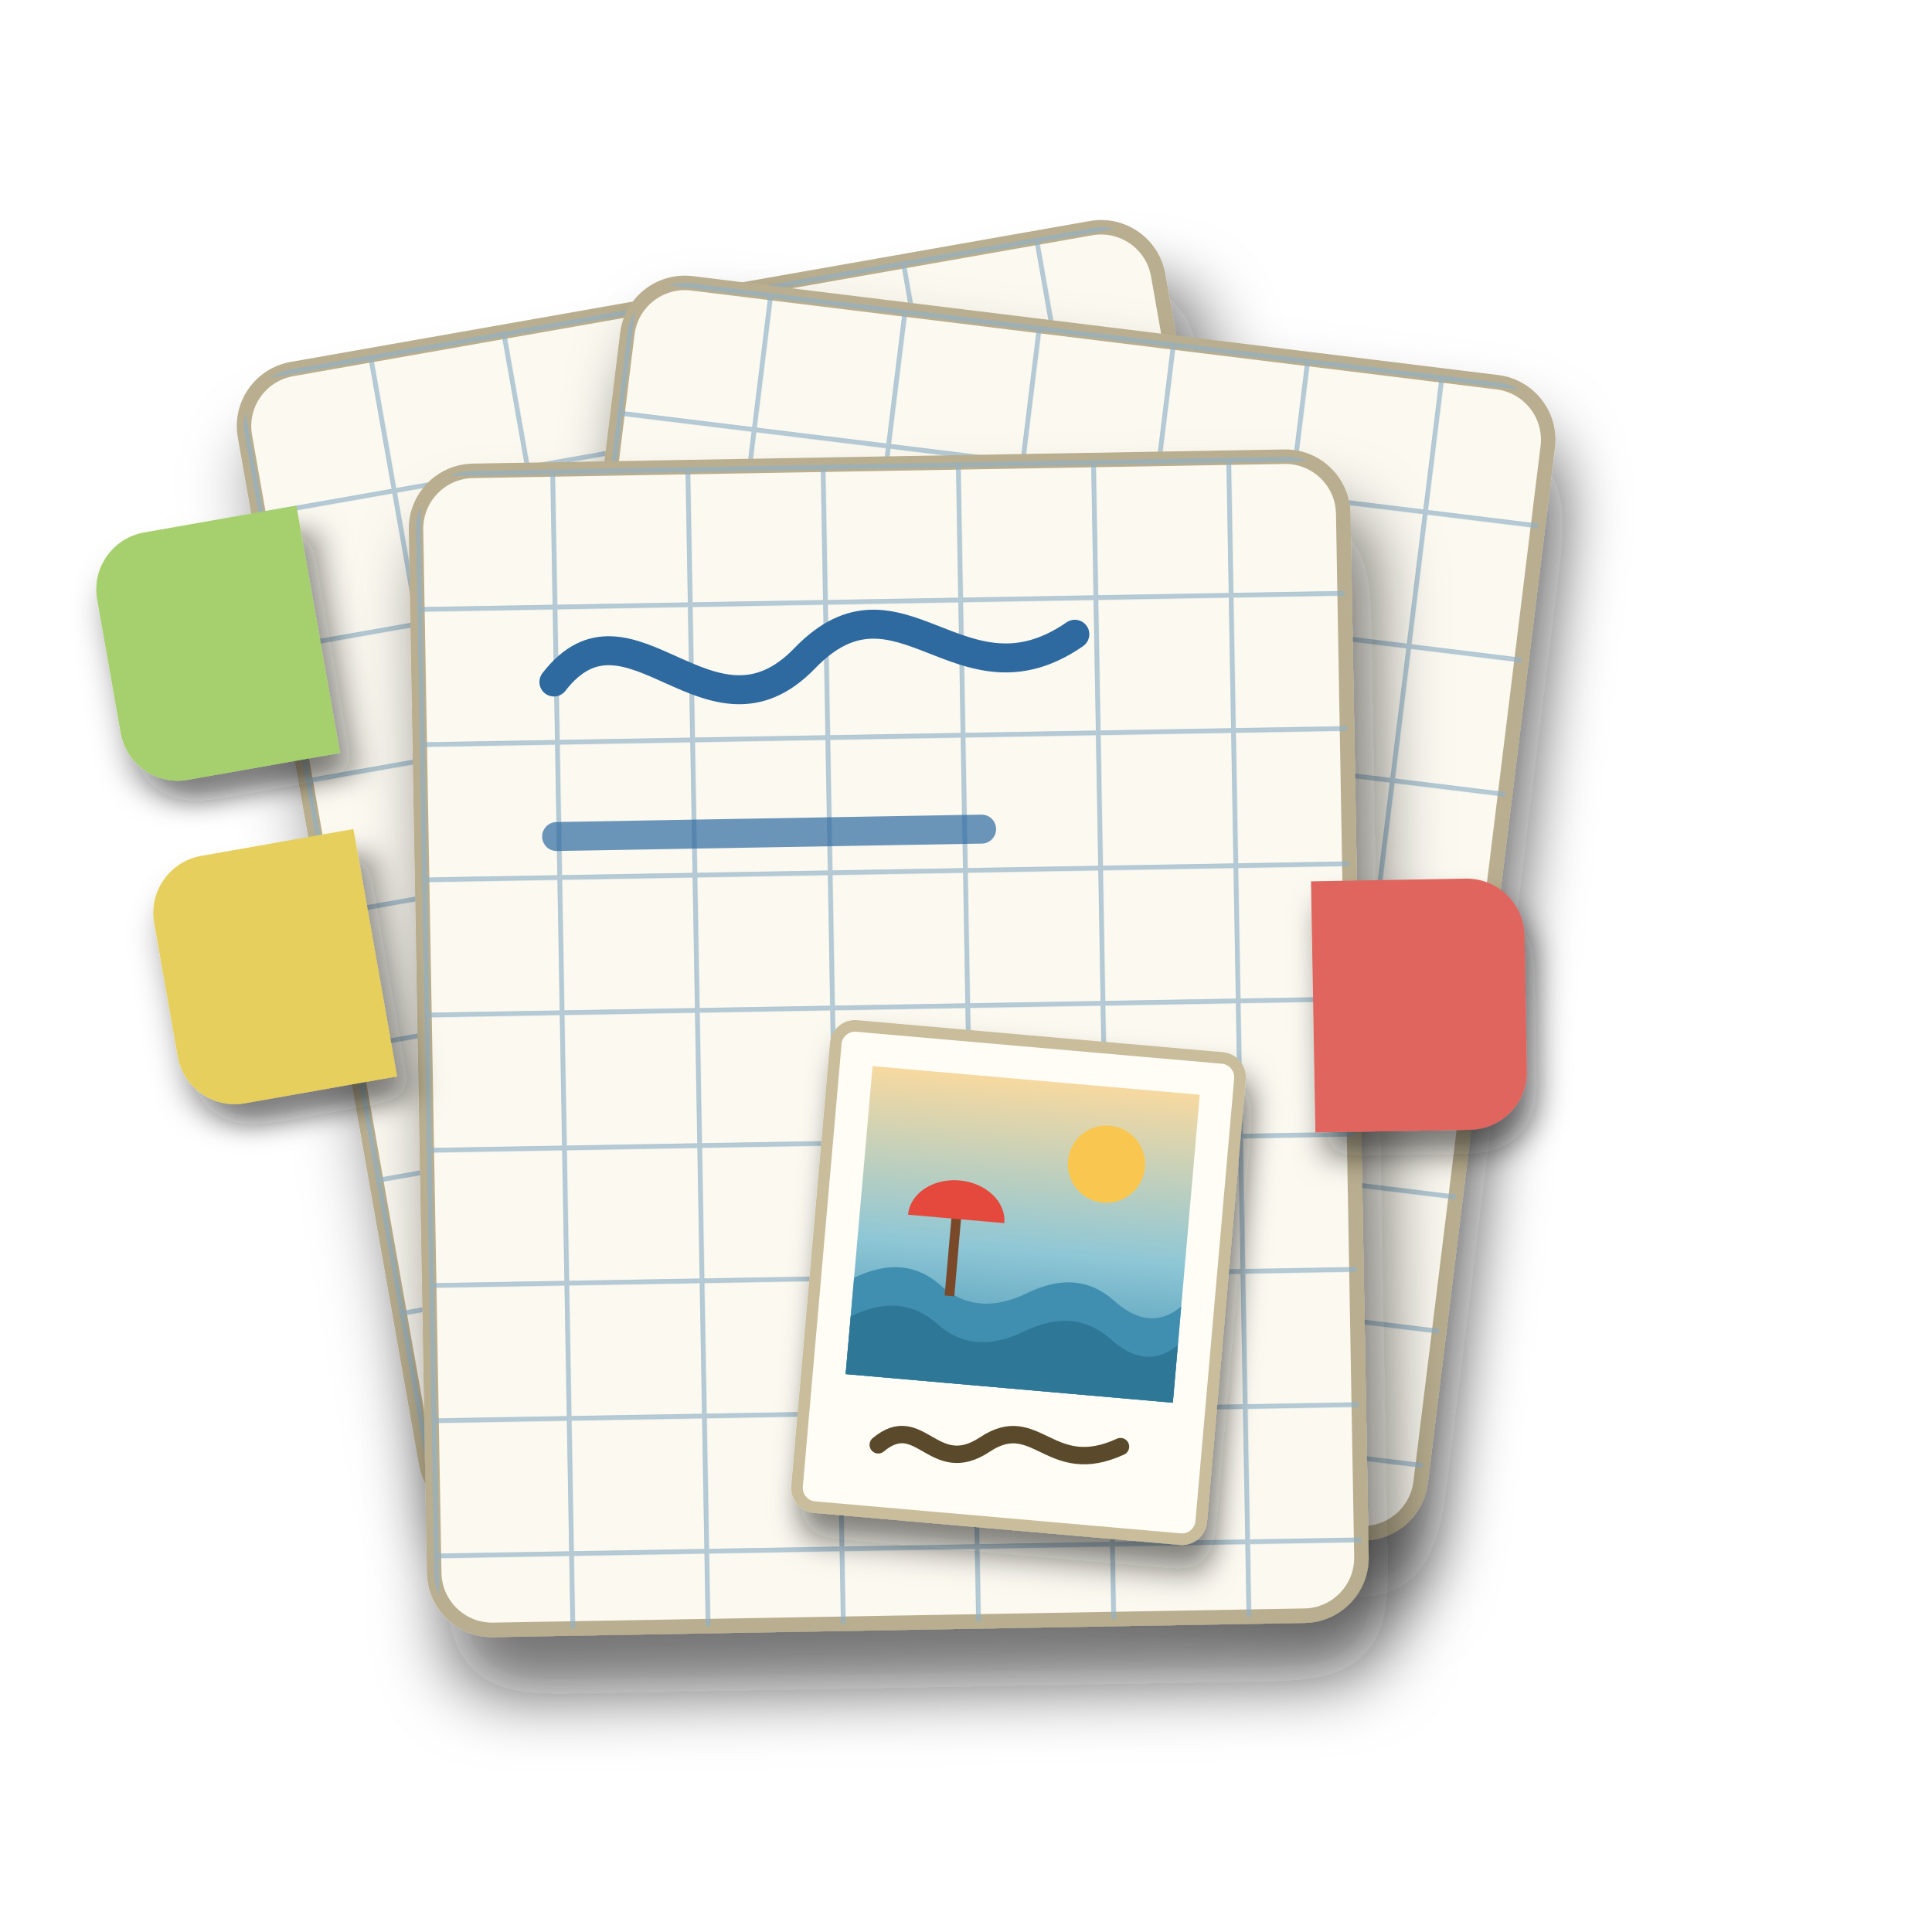
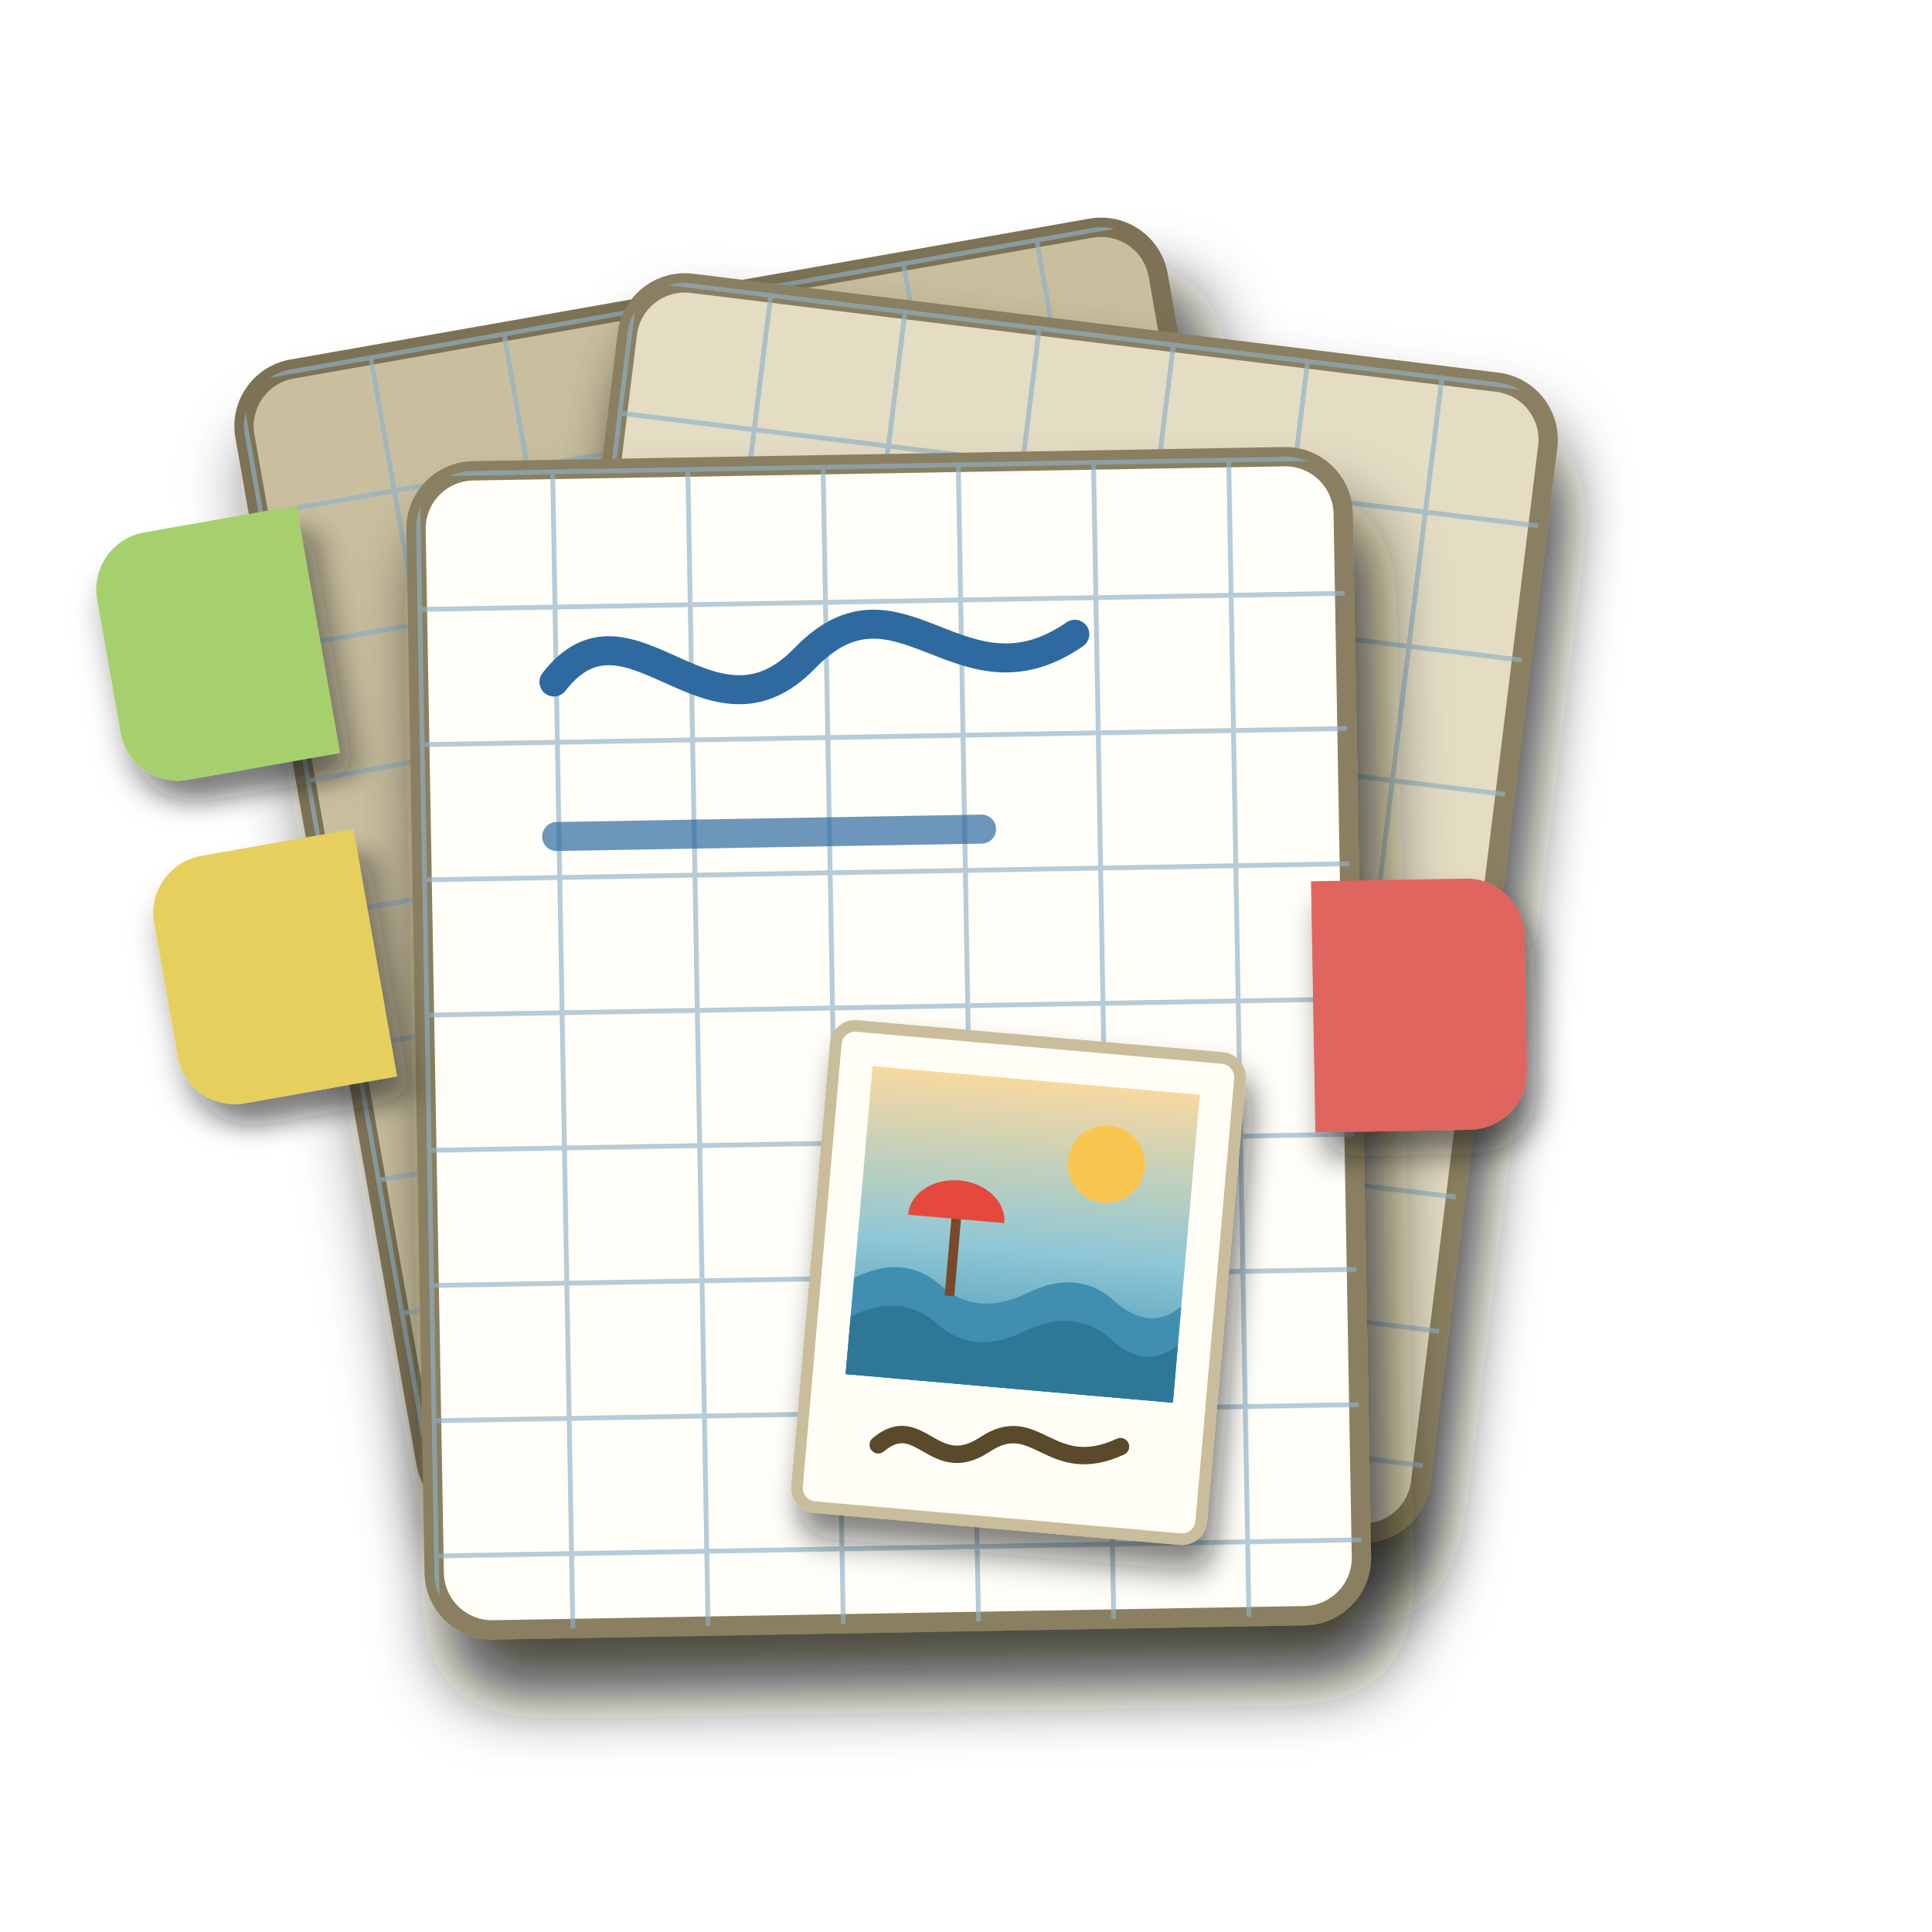
<svg xmlns="http://www.w3.org/2000/svg" xmlns:xlink="http://www.w3.org/1999/xlink" width="200" height="200" viewBox="0 0 200 200">
  <defs>
    <pattern id="grid" width="14" height="14" patternUnits="userSpaceOnUse">
      <path d="M14 0H0V14" fill="none" stroke="#8fb0c6" stroke-width="1" opacity=".65" />
    </pattern>
    <filter id="sh" x="-30%" y="-30%" width="160%" height="170%">
-       <feDropShadow dx="2" dy="6" stdDeviation="3.5" flood-color="#1a1208" flood-opacity=".6" />
+       <feDropShadow dx="2" dy="6" stdDeviation="3.5" flood-color="#1a1208" flood-opacity=".8" />
    </filter>
    <filter id="shs" x="-40%" y="-40%" width="180%" height="190%">
      <feDropShadow dx="1" dy="2.5" stdDeviation="1.6" flood-color="#1a1208" flood-opacity=".55" />
    </filter>
    <linearGradient id="sea" x1="0" y1="0" x2="0" y2="1">
      <stop offset="0" stop-color="#f7d9a0" />
      <stop offset=".55" stop-color="#8fc7d6" />
      <stop offset="1" stop-color="#3f8fb0" />
    </linearGradient>
+     <g id="sheetBack">
+       <rect width="96" height="120" rx="6" fill="#c9bf9f" stroke="#7d7254" stroke-width="2" />
+       <rect width="96" height="120" rx="6" fill="url(#grid)" />
+     </g>
+     <g id="sheetMid">
+       <rect width="96" height="120" rx="6" fill="#e4dcc3" stroke="#8a7f60" stroke-width="2" />
+       <rect width="96" height="120" rx="6" fill="url(#grid)" />
+     </g>
    <g id="sheet">
-       <rect width="96" height="120" rx="6" fill="#fbf9f0" stroke="#b9ae8f" stroke-width="1.5" />
+       <rect width="96" height="120" rx="6" fill="#fffef8" stroke="#8a7f60" stroke-width="2" />
      <rect width="96" height="120" rx="6" fill="url(#grid)" />
    </g>
    <g id="scrawl">
      <path d="M0 0c8-10 16 8 26-2s16 6 28-2" fill="none" stroke="#2d6a9f" stroke-width="3" stroke-linecap="round" />
      <path d="M0 16h44" fill="none" stroke="#2d6a9f" stroke-width="3" stroke-linecap="round" opacity=".7" />
    </g>
    <path id="tR" d="M92 0h16a6 6 0 0 1 6 6v14a6 6 0 0 1-6 6H92z" />
    <path id="tL" d="M4 0h-16a6 6 0 0 0-6 6v14a6 6 0 0 0 6 6h16z" />
    <g id="pol">
      <rect width="42" height="50" rx="2" fill="#fffdf6" stroke="#c9bd9c" stroke-width="1.2" />
      <rect x="4" y="4" width="34" height="32" fill="url(#sea)" />
      <circle cx="29" cy="12" r="4" fill="#f9c74f" />
      <path d="M4 26q5-3 9 0t9 0t9 0t7 0v10H4z" fill="#3f8fb0" />
      <path d="M4 30q5-3 9 0t9 0t9 0t7 0v6H4z" fill="#2f7796" />
      <path d="M14 27v-9" stroke="#7a4a2a" stroke-width="1" />
      <path d="M9 19a5 4 0 0 1 10 0z" fill="#e5493d" />
      <path d="M8 43c4-4 6 3 11-1s7 3 14-1" fill="none" stroke="#5a4a2a" stroke-width="1.8" stroke-linecap="round" />
    </g>
  </defs>
  <g transform="translate(34 30) rotate(-10 48 60)" filter="url(#sh)">
-     <use xlink:href="#sheet" />
+     <use xlink:href="#sheetBack" />
  </g>
  <g transform="translate(58 34) rotate(7 48 60)" filter="url(#sh)">
-     <use xlink:href="#sheet" />
+     <use xlink:href="#sheetMid" />
  </g>
  <g transform="translate(44 48) rotate(-1 48 60)" filter="url(#sh)">
    <use xlink:href="#sheet" />
    <g transform="translate(14 22)">
      <use xlink:href="#scrawl" />
    </g>
    <g transform="translate(40 60) rotate(6 21 25)" filter="url(#shs)">
      <use xlink:href="#pol" />
    </g>
  </g>
  <g transform="translate(34 30) rotate(-10 48 60)">
    <use xlink:href="#tL" y="14" fill="#a6d06e" filter="url(#shs)" />
    <use xlink:href="#tL" y="48" fill="#e6cf5c" filter="url(#shs)" />
  </g>
  <g transform="translate(44 48) rotate(-1 48 60)">
    <use xlink:href="#tR" y="44" fill="#e0655e" filter="url(#shs)" />
  </g>
</svg>
